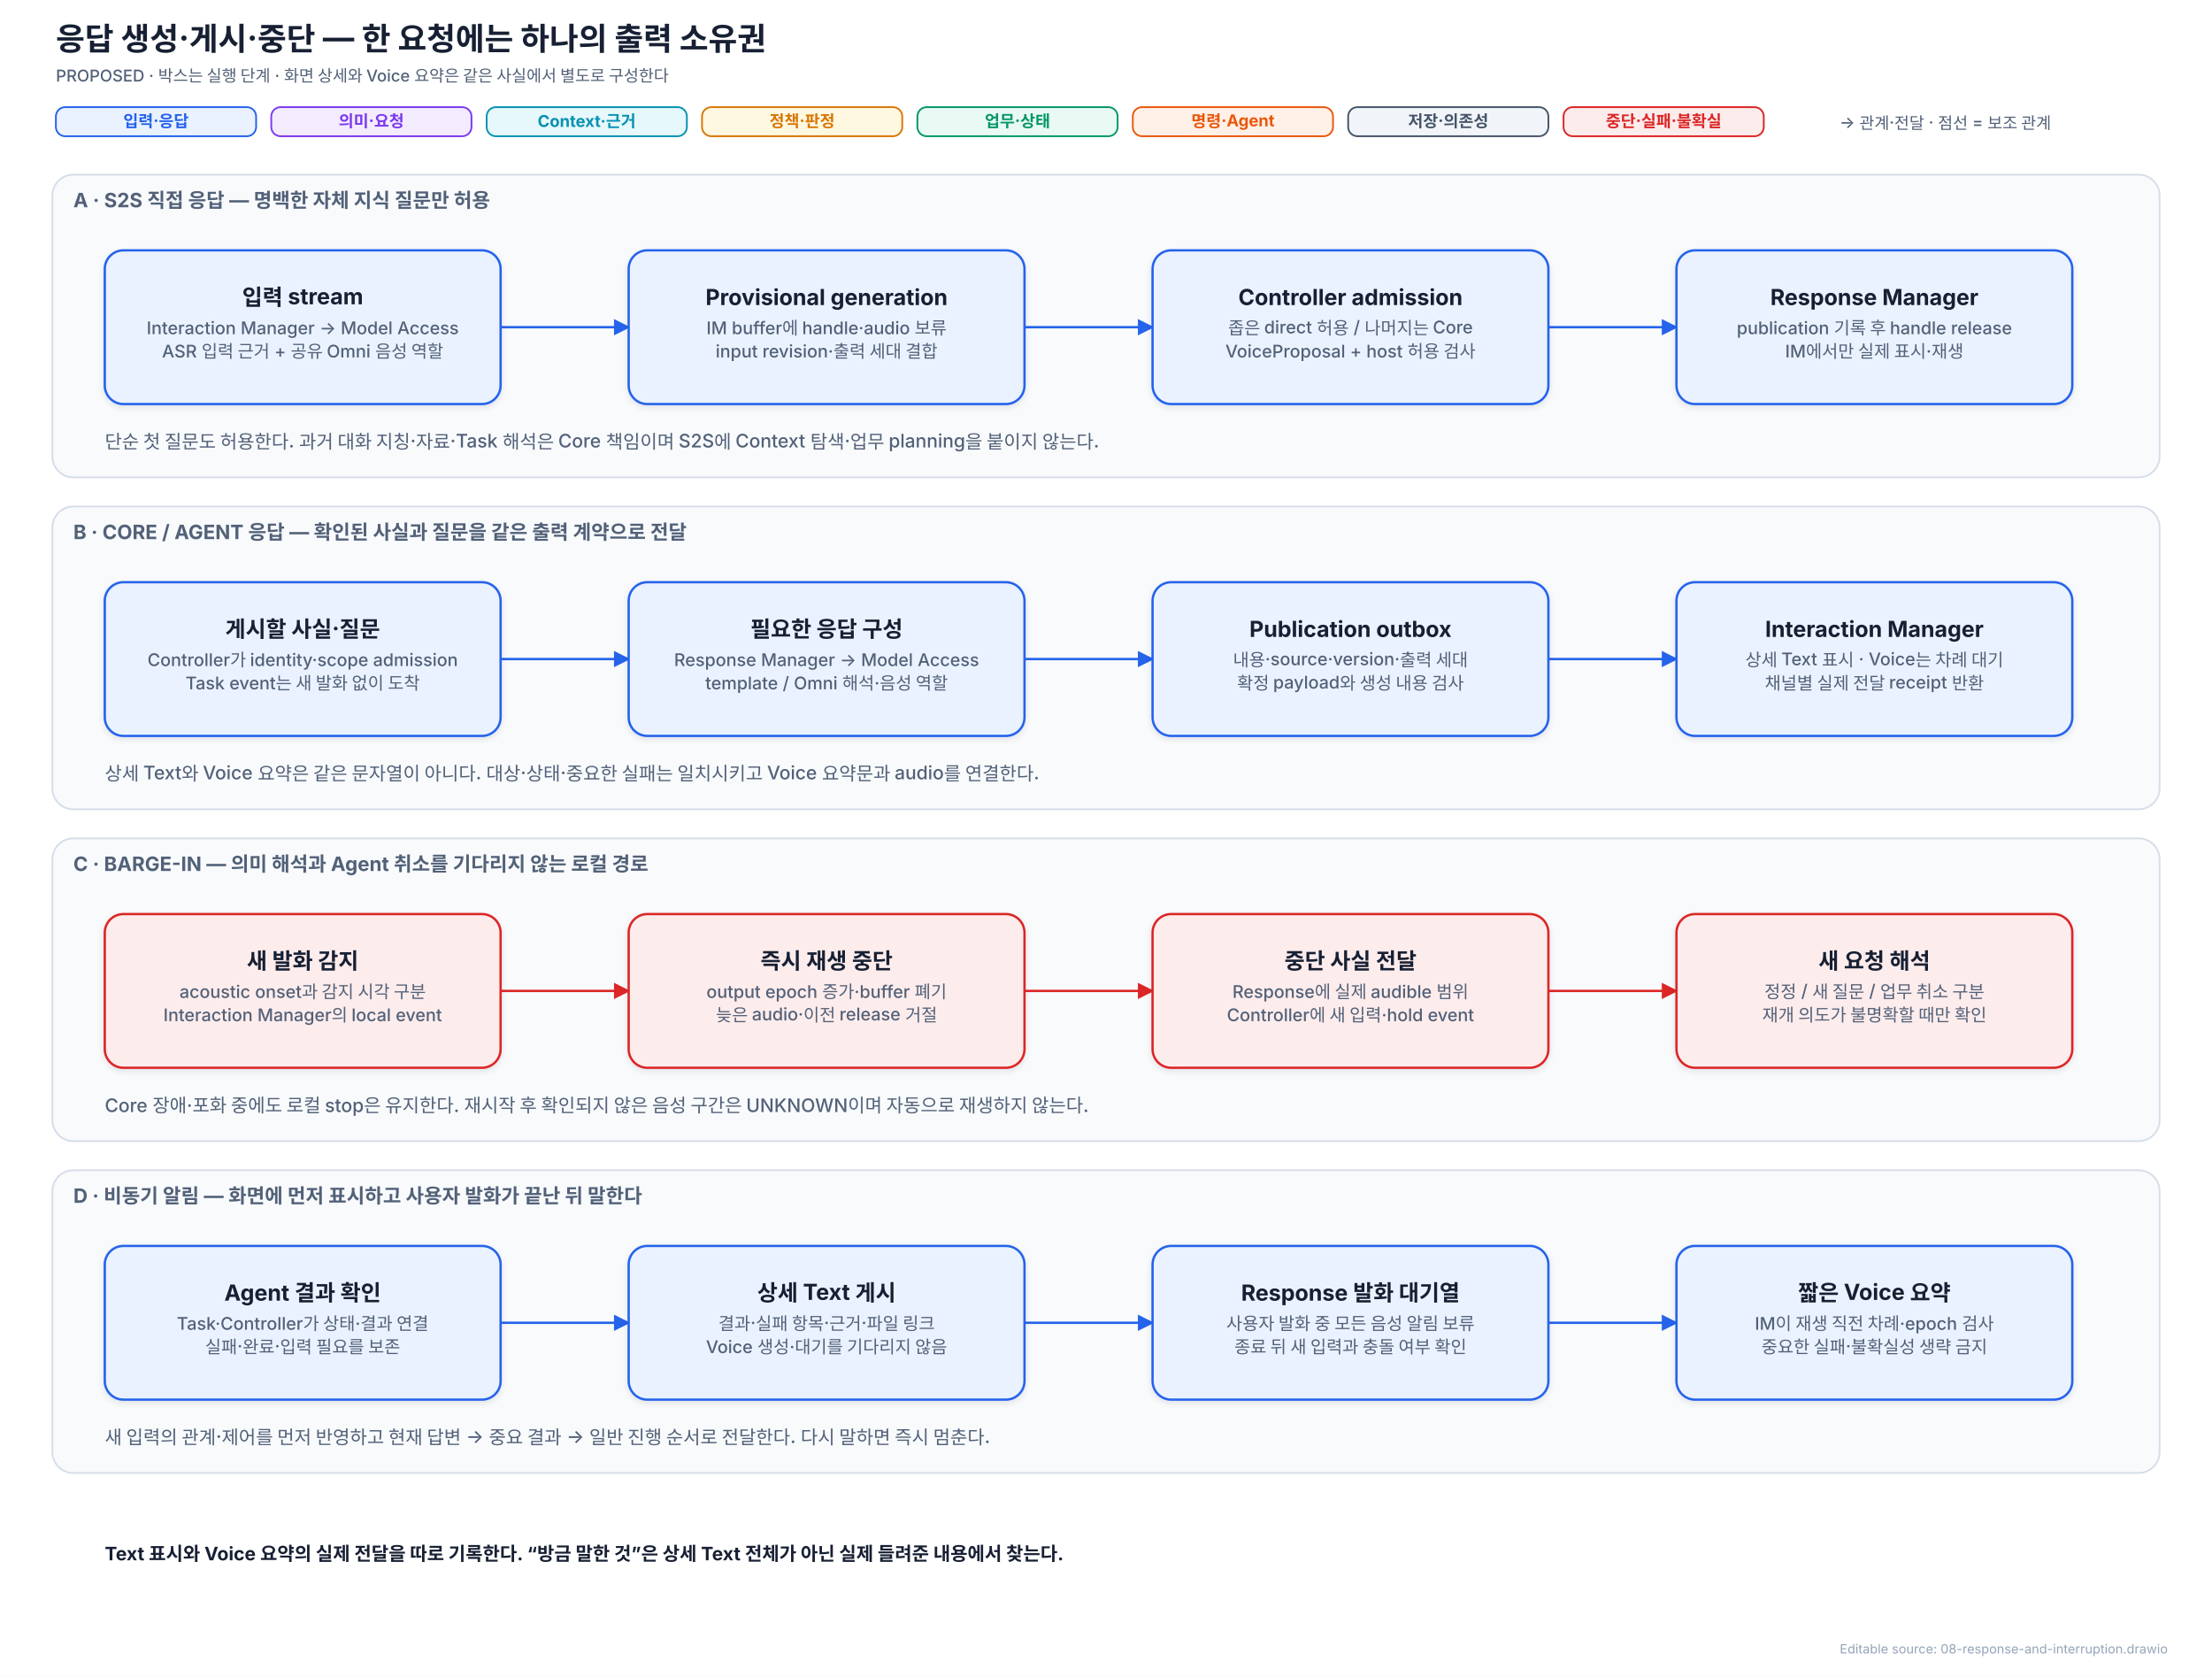
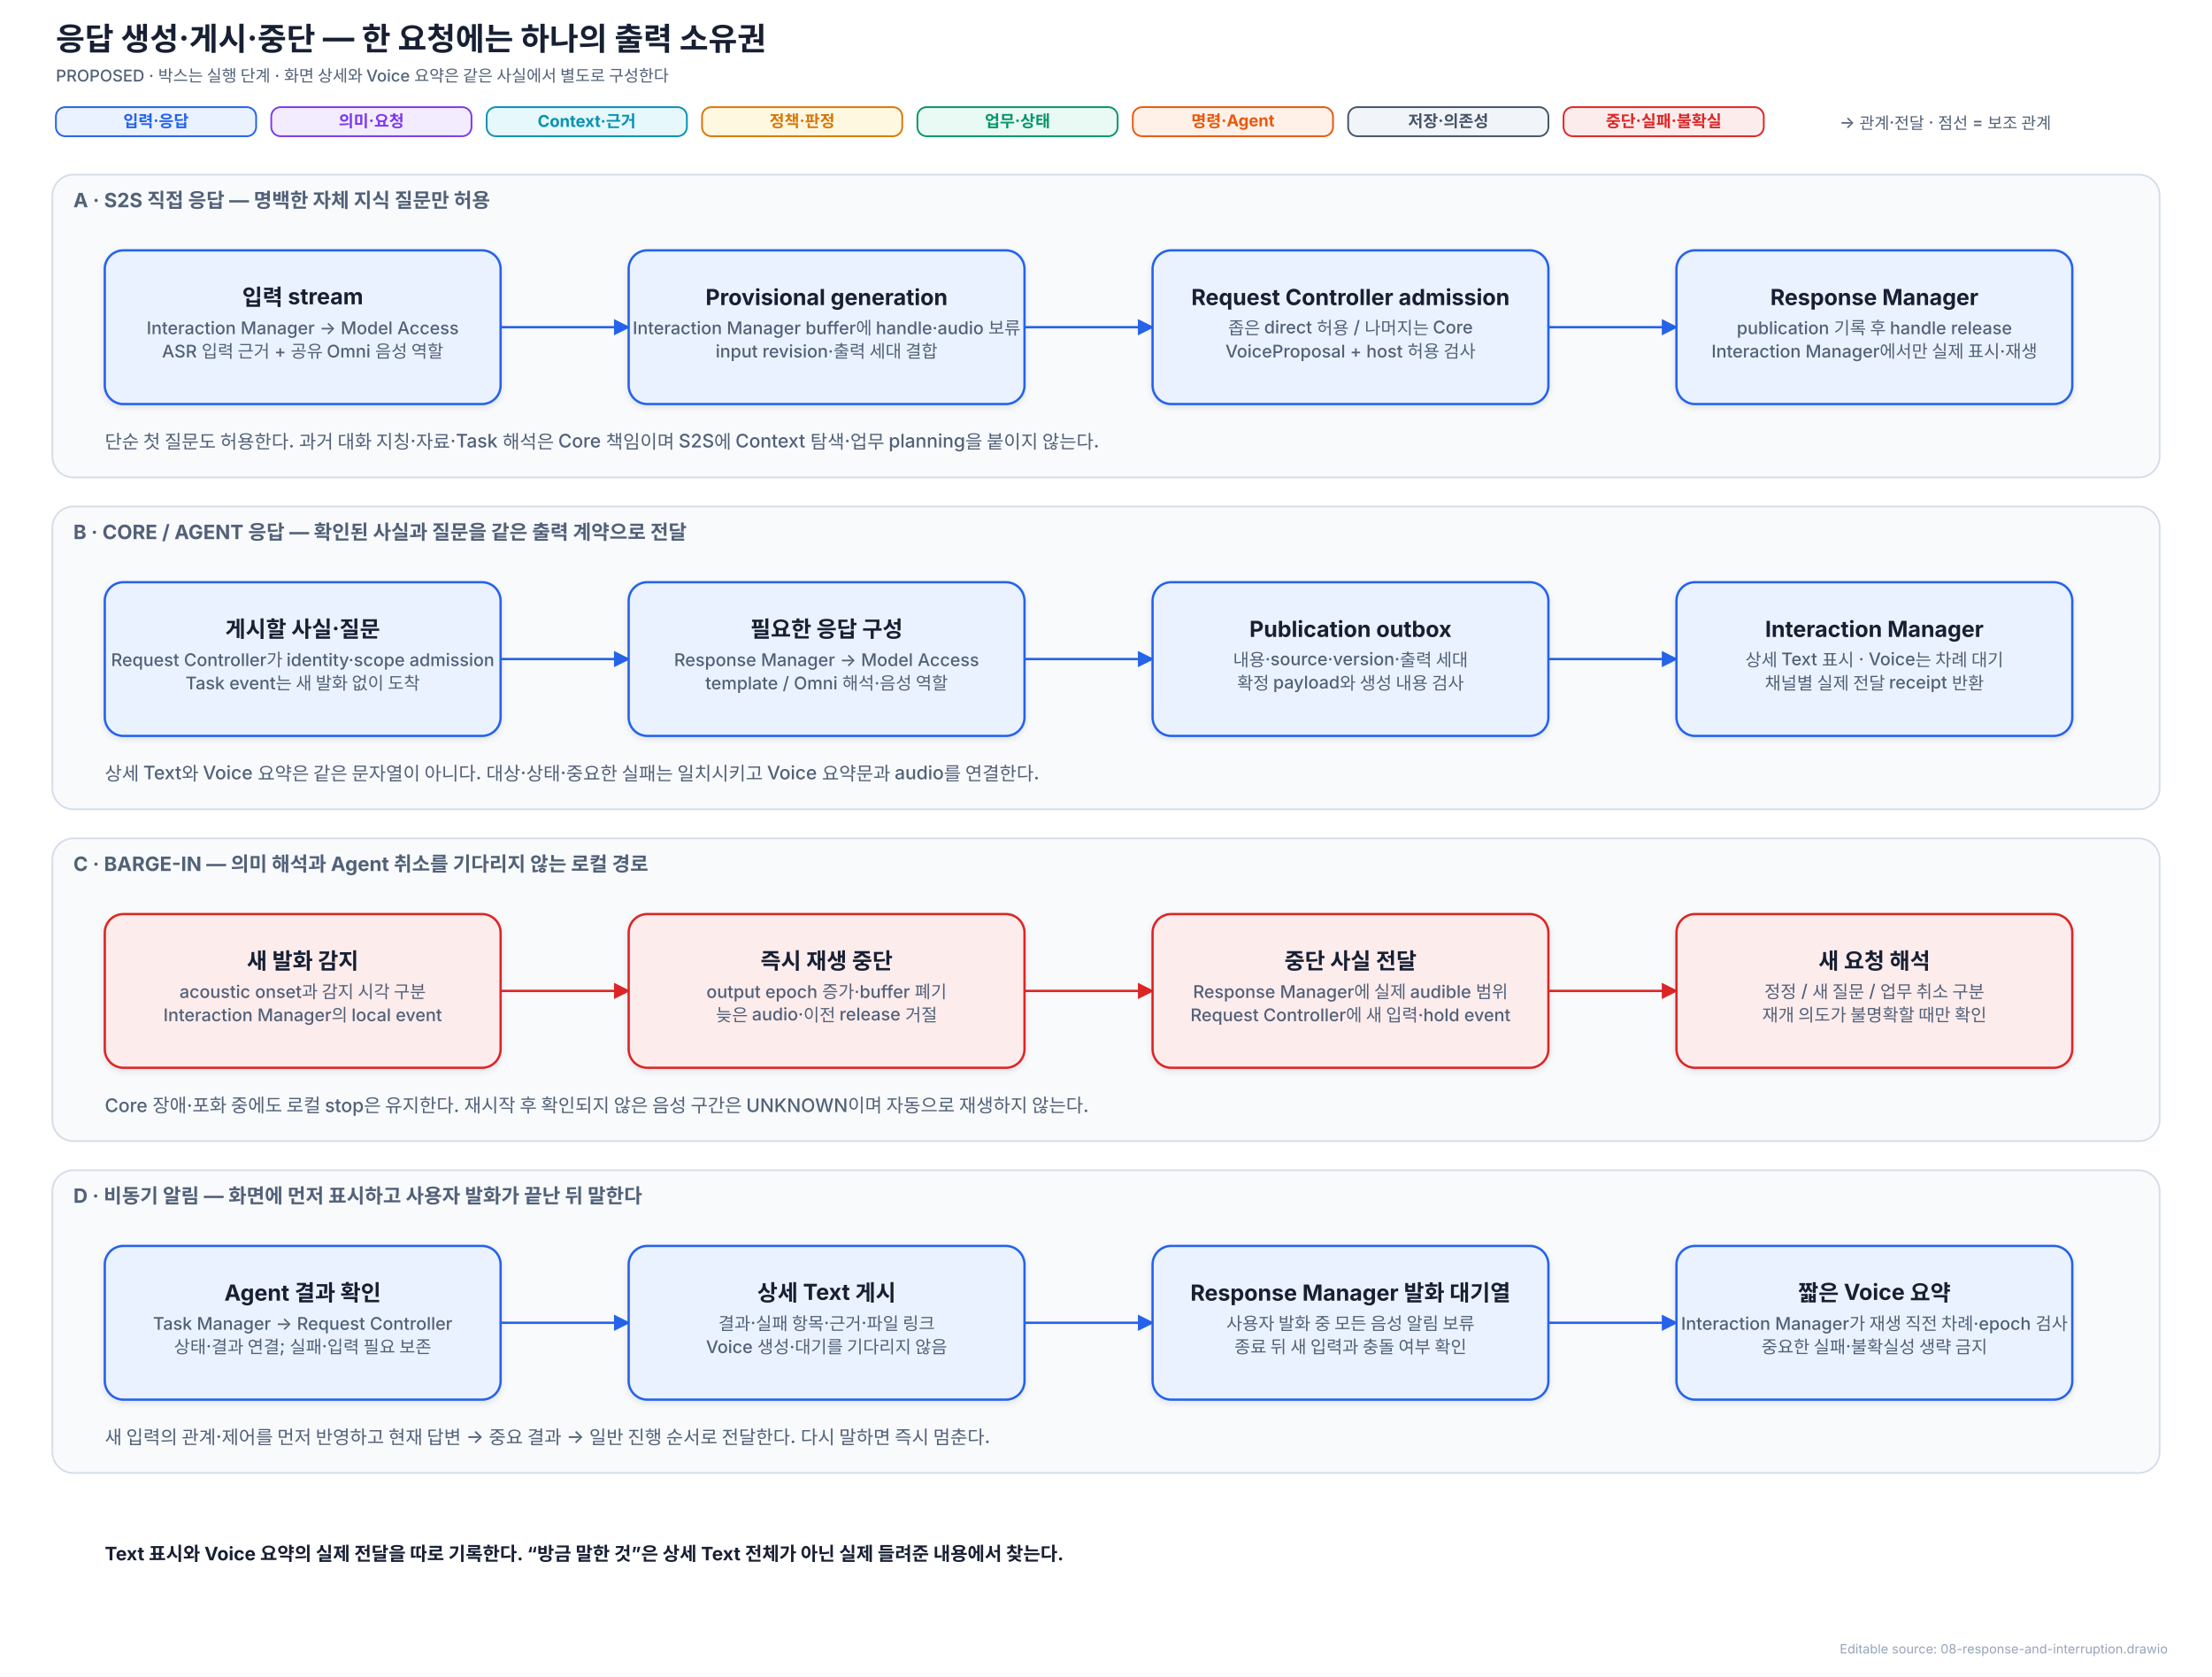
<svg xmlns="http://www.w3.org/2000/svg" width="1900" height="1440" viewBox="0 0 1900 1440" role="img" aria-labelledby="title desc">
  <defs>
    <marker id="arrow" viewBox="0 0 10 10" refX="9" refY="5" markerWidth="7" markerHeight="7" orient="auto-start-reverse">
      <path d="M 0 0 L 10 5 L 0 10 z" fill="#64748B" />
    </marker>
    <marker id="arrow-blue" viewBox="0 0 10 10" refX="9" refY="5" markerWidth="7" markerHeight="7" orient="auto-start-reverse">
      <path d="M 0 0 L 10 5 L 0 10 z" fill="#2563EB" />
    </marker>
    <marker id="arrow-cyan" viewBox="0 0 10 10" refX="9" refY="5" markerWidth="7" markerHeight="7" orient="auto-start-reverse">
      <path d="M 0 0 L 10 5 L 0 10 z" fill="#0891B2" />
    </marker>
    <marker id="arrow-purple" viewBox="0 0 10 10" refX="9" refY="5" markerWidth="7" markerHeight="7" orient="auto-start-reverse">
      <path d="M 0 0 L 10 5 L 0 10 z" fill="#7C3AED" />
    </marker>
    <marker id="arrow-green" viewBox="0 0 10 10" refX="9" refY="5" markerWidth="7" markerHeight="7" orient="auto-start-reverse">
      <path d="M 0 0 L 10 5 L 0 10 z" fill="#059669" />
    </marker>
    <marker id="arrow-orange" viewBox="0 0 10 10" refX="9" refY="5" markerWidth="7" markerHeight="7" orient="auto-start-reverse">
      <path d="M 0 0 L 10 5 L 0 10 z" fill="#EA580C" />
    </marker>
    <marker id="arrow-amber" viewBox="0 0 10 10" refX="9" refY="5" markerWidth="7" markerHeight="7" orient="auto-start-reverse">
      <path d="M 0 0 L 10 5 L 0 10 z" fill="#D97706" />
    </marker>
    <marker id="arrow-gray" viewBox="0 0 10 10" refX="9" refY="5" markerWidth="7" markerHeight="7" orient="auto-start-reverse">
      <path d="M 0 0 L 10 5 L 0 10 z" fill="#475569" />
    </marker>
    <marker id="arrow-red" viewBox="0 0 10 10" refX="9" refY="5" markerWidth="7" markerHeight="7" orient="auto-start-reverse">
      <path d="M 0 0 L 10 5 L 0 10 z" fill="#DC2626" />
    </marker>
    <filter id="shadow" x="-10%" y="-10%" width="120%" height="140%">
      <feDropShadow dx="0" dy="2" stdDeviation="3" flood-color="#0F172A" flood-opacity="0.10" />
    </filter>
  </defs>
  <rect width="1900" height="1440" fill="#FFFFFF" />
  <text x="48" y="43" font-family="Inter, Arial, sans-serif" font-size="27" font-weight="750" fill="#172033">응답 생성·게시·중단 — 한 요청에는 하나의 출력 소유권</text>
  <text x="48" y="70" font-family="Inter, Arial, sans-serif" font-size="14" font-weight="500" fill="#526178">PROPOSED · 박스는 실행 단계 · 화면 상세와 Voice 요약은 같은 사실에서 별도로 구성한다</text>
  <rect x="45" y="150" width="1810" height="260" rx="18" fill="#F8FAFC" stroke="#D5DDE9" stroke-width="1.5" />
  <text x="63" y="178" font-family="Inter, Arial, sans-serif" font-size="17" font-weight="750" fill="#526178">A · S2S 직접 응답 — 명백한 자체 지식 질문만 허용</text>
  <rect x="45" y="435" width="1810" height="260" rx="18" fill="#F8FAFC" stroke="#D5DDE9" stroke-width="1.5" />
  <text x="63" y="463" font-family="Inter, Arial, sans-serif" font-size="17" font-weight="750" fill="#526178">B · CORE / AGENT 응답 — 확인된 사실과 질문을 같은 출력 계약으로 전달</text>
  <rect x="45" y="720" width="1810" height="260" rx="18" fill="#F8FAFC" stroke="#D5DDE9" stroke-width="1.5" />
  <text x="63" y="748" font-family="Inter, Arial, sans-serif" font-size="17" font-weight="750" fill="#526178">C · BARGE-IN — 의미 해석과 Agent 취소를 기다리지 않는 로컬 경로</text>
  <rect x="45" y="1005" width="1810" height="260" rx="18" fill="#F8FAFC" stroke="#D5DDE9" stroke-width="1.5" />
  <text x="63" y="1033" font-family="Inter, Arial, sans-serif" font-size="17" font-weight="750" fill="#526178">D · 비동기 알림 — 화면에 먼저 표시하고 사용자 발화가 끝난 뒤 말한다</text>
  <polyline points="430,281.0 540,281.0" fill="none" stroke="#2563EB" stroke-width="2" stroke-linejoin="round" stroke-linecap="round" marker-end="url(#arrow-blue)" />
  <polyline points="880,281.0 990,281.0" fill="none" stroke="#2563EB" stroke-width="2" stroke-linejoin="round" stroke-linecap="round" marker-end="url(#arrow-blue)" />
  <polyline points="1330,281.0 1440,281.0" fill="none" stroke="#2563EB" stroke-width="2" stroke-linejoin="round" stroke-linecap="round" marker-end="url(#arrow-blue)" />
  <polyline points="430,566.0 540,566.0" fill="none" stroke="#2563EB" stroke-width="2" stroke-linejoin="round" stroke-linecap="round" marker-end="url(#arrow-blue)" />
  <polyline points="880,566.0 990,566.0" fill="none" stroke="#2563EB" stroke-width="2" stroke-linejoin="round" stroke-linecap="round" marker-end="url(#arrow-blue)" />
  <polyline points="1330,566.0 1440,566.0" fill="none" stroke="#2563EB" stroke-width="2" stroke-linejoin="round" stroke-linecap="round" marker-end="url(#arrow-blue)" />
  <polyline points="430,851.0 540,851.0" fill="none" stroke="#DC2626" stroke-width="2" stroke-linejoin="round" stroke-linecap="round" marker-end="url(#arrow-red)" />
  <polyline points="880,851.0 990,851.0" fill="none" stroke="#DC2626" stroke-width="2" stroke-linejoin="round" stroke-linecap="round" marker-end="url(#arrow-red)" />
  <polyline points="1330,851.0 1440,851.0" fill="none" stroke="#DC2626" stroke-width="2" stroke-linejoin="round" stroke-linecap="round" marker-end="url(#arrow-red)" />
  <polyline points="430,1136.0 540,1136.0" fill="none" stroke="#2563EB" stroke-width="2" stroke-linejoin="round" stroke-linecap="round" marker-end="url(#arrow-blue)" />
  <polyline points="880,1136.0 990,1136.0" fill="none" stroke="#2563EB" stroke-width="2" stroke-linejoin="round" stroke-linecap="round" marker-end="url(#arrow-blue)" />
  <polyline points="1330,1136.0 1440,1136.0" fill="none" stroke="#2563EB" stroke-width="2" stroke-linejoin="round" stroke-linecap="round" marker-end="url(#arrow-blue)" />
  <rect x="90" y="215" width="340" height="132" rx="16" fill="#EAF2FF" stroke="#2563EB" stroke-width="2" filter="url(#shadow)" />
  <g font-family="Inter, Arial, sans-serif">
    <text x="260.0" y="262.0" text-anchor="middle" font-size="19" font-weight="700" fill="#172033">입력 stream</text>
    <text x="260.0" y="287.0" text-anchor="middle" font-size="15" font-weight="500" fill="#526178">Interaction Manager → Model Access</text>
    <text x="260.0" y="307.0" text-anchor="middle" font-size="15" font-weight="500" fill="#526178">ASR 입력 근거 + 공유 Omni 음성 역할</text>
  </g>
  <rect x="540" y="215" width="340" height="132" rx="16" fill="#EAF2FF" stroke="#2563EB" stroke-width="2" filter="url(#shadow)" />
  <g font-family="Inter, Arial, sans-serif">
    <text x="710.0" y="262.0" text-anchor="middle" font-size="19" font-weight="700" fill="#172033">Provisional generation</text>
-     <text x="710.0" y="287.0" text-anchor="middle" font-size="15" font-weight="500" fill="#526178">IM buffer에 handle·audio 보류</text>
+     <text x="710.0" y="287.0" text-anchor="middle" font-size="15" font-weight="500" fill="#526178">Interaction Manager buffer에 handle·audio 보류</text>
    <text x="710.0" y="307.0" text-anchor="middle" font-size="15" font-weight="500" fill="#526178">input revision·출력 세대 결합</text>
  </g>
  <rect x="990" y="215" width="340" height="132" rx="16" fill="#EAF2FF" stroke="#2563EB" stroke-width="2" filter="url(#shadow)" />
  <g font-family="Inter, Arial, sans-serif">
-     <text x="1160.0" y="262.0" text-anchor="middle" font-size="19" font-weight="700" fill="#172033">Controller admission</text>
+     <text x="1160.0" y="262.0" text-anchor="middle" font-size="19" font-weight="700" fill="#172033">Request Controller admission</text>
    <text x="1160.0" y="287.0" text-anchor="middle" font-size="15" font-weight="500" fill="#526178">좁은 direct 허용 / 나머지는 Core</text>
    <text x="1160.0" y="307.0" text-anchor="middle" font-size="15" font-weight="500" fill="#526178">VoiceProposal + host 허용 검사</text>
  </g>
  <rect x="1440" y="215" width="340" height="132" rx="16" fill="#EAF2FF" stroke="#2563EB" stroke-width="2" filter="url(#shadow)" />
  <g font-family="Inter, Arial, sans-serif">
    <text x="1610.0" y="262.0" text-anchor="middle" font-size="19" font-weight="700" fill="#172033">Response Manager</text>
    <text x="1610.0" y="287.0" text-anchor="middle" font-size="15" font-weight="500" fill="#526178">publication 기록 후 handle release</text>
-     <text x="1610.0" y="307.0" text-anchor="middle" font-size="15" font-weight="500" fill="#526178">IM에서만 실제 표시·재생</text>
+     <text x="1610.0" y="307.0" text-anchor="middle" font-size="15" font-weight="500" fill="#526178">Interaction Manager에서만 실제 표시·재생</text>
  </g>
  <rect x="90" y="500" width="340" height="132" rx="16" fill="#EAF2FF" stroke="#2563EB" stroke-width="2" filter="url(#shadow)" />
  <g font-family="Inter, Arial, sans-serif">
    <text x="260.0" y="547.0" text-anchor="middle" font-size="19" font-weight="700" fill="#172033">게시할 사실·질문</text>
-     <text x="260.0" y="572.0" text-anchor="middle" font-size="15" font-weight="500" fill="#526178">Controller가 identity·scope admission</text>
+     <text x="260.0" y="572.0" text-anchor="middle" font-size="15" font-weight="500" fill="#526178">Request Controller가 identity·scope admission</text>
    <text x="260.0" y="592.0" text-anchor="middle" font-size="15" font-weight="500" fill="#526178">Task event는 새 발화 없이 도착</text>
  </g>
  <rect x="540" y="500" width="340" height="132" rx="16" fill="#EAF2FF" stroke="#2563EB" stroke-width="2" filter="url(#shadow)" />
  <g font-family="Inter, Arial, sans-serif">
    <text x="710.0" y="547.0" text-anchor="middle" font-size="19" font-weight="700" fill="#172033">필요한 응답 구성</text>
    <text x="710.0" y="572.0" text-anchor="middle" font-size="15" font-weight="500" fill="#526178">Response Manager → Model Access</text>
    <text x="710.0" y="592.0" text-anchor="middle" font-size="15" font-weight="500" fill="#526178">template / Omni 해석·음성 역할</text>
  </g>
  <rect x="990" y="500" width="340" height="132" rx="16" fill="#EAF2FF" stroke="#2563EB" stroke-width="2" filter="url(#shadow)" />
  <g font-family="Inter, Arial, sans-serif">
    <text x="1160.0" y="547.0" text-anchor="middle" font-size="19" font-weight="700" fill="#172033">Publication outbox</text>
    <text x="1160.0" y="572.0" text-anchor="middle" font-size="15" font-weight="500" fill="#526178">내용·source·version·출력 세대</text>
    <text x="1160.0" y="592.0" text-anchor="middle" font-size="15" font-weight="500" fill="#526178">확정 payload와 생성 내용 검사</text>
  </g>
  <rect x="1440" y="500" width="340" height="132" rx="16" fill="#EAF2FF" stroke="#2563EB" stroke-width="2" filter="url(#shadow)" />
  <g font-family="Inter, Arial, sans-serif">
    <text x="1610.0" y="547.0" text-anchor="middle" font-size="19" font-weight="700" fill="#172033">Interaction Manager</text>
    <text x="1610.0" y="572.0" text-anchor="middle" font-size="15" font-weight="500" fill="#526178">상세 Text 표시 · Voice는 차례 대기</text>
    <text x="1610.0" y="592.0" text-anchor="middle" font-size="15" font-weight="500" fill="#526178">채널별 실제 전달 receipt 반환</text>
  </g>
  <rect x="90" y="785" width="340" height="132" rx="16" fill="#FDECEC" stroke="#DC2626" stroke-width="2" filter="url(#shadow)" />
  <g font-family="Inter, Arial, sans-serif">
    <text x="260.0" y="832.0" text-anchor="middle" font-size="19" font-weight="700" fill="#172033">새 발화 감지</text>
    <text x="260.0" y="857.0" text-anchor="middle" font-size="15" font-weight="500" fill="#526178">acoustic onset과 감지 시각 구분</text>
    <text x="260.0" y="877.0" text-anchor="middle" font-size="15" font-weight="500" fill="#526178">Interaction Manager의 local event</text>
  </g>
  <rect x="540" y="785" width="340" height="132" rx="16" fill="#FDECEC" stroke="#DC2626" stroke-width="2" filter="url(#shadow)" />
  <g font-family="Inter, Arial, sans-serif">
    <text x="710.0" y="832.0" text-anchor="middle" font-size="19" font-weight="700" fill="#172033">즉시 재생 중단</text>
    <text x="710.0" y="857.0" text-anchor="middle" font-size="15" font-weight="500" fill="#526178">output epoch 증가·buffer 폐기</text>
    <text x="710.0" y="877.0" text-anchor="middle" font-size="15" font-weight="500" fill="#526178">늦은 audio·이전 release 거절</text>
  </g>
  <rect x="990" y="785" width="340" height="132" rx="16" fill="#FDECEC" stroke="#DC2626" stroke-width="2" filter="url(#shadow)" />
  <g font-family="Inter, Arial, sans-serif">
    <text x="1160.0" y="832.0" text-anchor="middle" font-size="19" font-weight="700" fill="#172033">중단 사실 전달</text>
-     <text x="1160.0" y="857.0" text-anchor="middle" font-size="15" font-weight="500" fill="#526178">Response에 실제 audible 범위</text>
-     <text x="1160.0" y="877.0" text-anchor="middle" font-size="15" font-weight="500" fill="#526178">Controller에 새 입력·hold event</text>
+     <text x="1160.0" y="857.0" text-anchor="middle" font-size="15" font-weight="500" fill="#526178">Response Manager에 실제 audible 범위</text>
+     <text x="1160.0" y="877.0" text-anchor="middle" font-size="15" font-weight="500" fill="#526178">Request Controller에 새 입력·hold event</text>
  </g>
  <rect x="1440" y="785" width="340" height="132" rx="16" fill="#FDECEC" stroke="#DC2626" stroke-width="2" filter="url(#shadow)" />
  <g font-family="Inter, Arial, sans-serif">
    <text x="1610.0" y="832.0" text-anchor="middle" font-size="19" font-weight="700" fill="#172033">새 요청 해석</text>
    <text x="1610.0" y="857.0" text-anchor="middle" font-size="15" font-weight="500" fill="#526178">정정 / 새 질문 / 업무 취소 구분</text>
    <text x="1610.0" y="877.0" text-anchor="middle" font-size="15" font-weight="500" fill="#526178">재개 의도가 불명확할 때만 확인</text>
  </g>
  <rect x="90" y="1070" width="340" height="132" rx="16" fill="#EAF2FF" stroke="#2563EB" stroke-width="2" filter="url(#shadow)" />
  <g font-family="Inter, Arial, sans-serif">
    <text x="260.0" y="1117.0" text-anchor="middle" font-size="19" font-weight="700" fill="#172033">Agent 결과 확인</text>
-     <text x="260.0" y="1142.0" text-anchor="middle" font-size="15" font-weight="500" fill="#526178">Task·Controller가 상태·결과 연결</text>
-     <text x="260.0" y="1162.0" text-anchor="middle" font-size="15" font-weight="500" fill="#526178">실패·완료·입력 필요를 보존</text>
+     <text x="260.0" y="1142.0" text-anchor="middle" font-size="15" font-weight="500" fill="#526178">Task Manager → Request Controller</text>
+     <text x="260.0" y="1162.0" text-anchor="middle" font-size="15" font-weight="500" fill="#526178">상태·결과 연결; 실패·입력 필요 보존</text>
  </g>
  <rect x="540" y="1070" width="340" height="132" rx="16" fill="#EAF2FF" stroke="#2563EB" stroke-width="2" filter="url(#shadow)" />
  <g font-family="Inter, Arial, sans-serif">
    <text x="710.0" y="1117.0" text-anchor="middle" font-size="19" font-weight="700" fill="#172033">상세 Text 게시</text>
    <text x="710.0" y="1142.0" text-anchor="middle" font-size="15" font-weight="500" fill="#526178">결과·실패 항목·근거·파일 링크</text>
    <text x="710.0" y="1162.0" text-anchor="middle" font-size="15" font-weight="500" fill="#526178">Voice 생성·대기를 기다리지 않음</text>
  </g>
  <rect x="990" y="1070" width="340" height="132" rx="16" fill="#EAF2FF" stroke="#2563EB" stroke-width="2" filter="url(#shadow)" />
  <g font-family="Inter, Arial, sans-serif">
-     <text x="1160.0" y="1117.0" text-anchor="middle" font-size="19" font-weight="700" fill="#172033">Response 발화 대기열</text>
+     <text x="1160.0" y="1117.0" text-anchor="middle" font-size="19" font-weight="700" fill="#172033">Response Manager 발화 대기열</text>
    <text x="1160.0" y="1142.0" text-anchor="middle" font-size="15" font-weight="500" fill="#526178">사용자 발화 중 모든 음성 알림 보류</text>
    <text x="1160.0" y="1162.0" text-anchor="middle" font-size="15" font-weight="500" fill="#526178">종료 뒤 새 입력과 충돌 여부 확인</text>
  </g>
  <rect x="1440" y="1070" width="340" height="132" rx="16" fill="#EAF2FF" stroke="#2563EB" stroke-width="2" filter="url(#shadow)" />
  <g font-family="Inter, Arial, sans-serif">
    <text x="1610.0" y="1117.0" text-anchor="middle" font-size="19" font-weight="700" fill="#172033">짧은 Voice 요약</text>
-     <text x="1610.0" y="1142.0" text-anchor="middle" font-size="15" font-weight="500" fill="#526178">IM이 재생 직전 차례·epoch 검사</text>
+     <text x="1610.0" y="1142.0" text-anchor="middle" font-size="15" font-weight="500" fill="#526178">Interaction Manager가 재생 직전 차례·epoch 검사</text>
    <text x="1610.0" y="1162.0" text-anchor="middle" font-size="15" font-weight="500" fill="#526178">중요한 실패·불확실성 생략 금지</text>
  </g>
  <text x="1580" y="110" text-anchor="start" font-family="Inter, Arial, sans-serif" font-size="14" font-weight="500" fill="#526178">→ 관계·전달  ·  점선 = 보조 관계</text>
  <text x="90" y="385" text-anchor="start" font-family="Inter, Arial, sans-serif" font-size="16" font-weight="500" fill="#526178">단순 첫 질문도 허용한다. 과거 대화 지칭·자료·Task 해석은 Core 책임이며 S2S에 Context 탐색·업무 planning을 붙이지 않는다.</text>
  <text x="90" y="670" text-anchor="start" font-family="Inter, Arial, sans-serif" font-size="16" font-weight="500" fill="#526178">상세 Text와 Voice 요약은 같은 문자열이 아니다. 대상·상태·중요한 실패는 일치시키고 Voice 요약문과 audio를 연결한다.</text>
  <text x="90" y="955" text-anchor="start" font-family="Inter, Arial, sans-serif" font-size="16" font-weight="500" fill="#526178">Core 장애·포화 중에도 로컬 stop은 유지한다. 재시작 후 확인되지 않은 음성 구간은 UNKNOWN이며 자동으로 재생하지 않는다.</text>
  <text x="90" y="1240" text-anchor="start" font-family="Inter, Arial, sans-serif" font-size="16" font-weight="500" fill="#526178">새 입력의 관계·제어를 먼저 반영하고 현재 답변 → 중요 결과 → 일반 진행 순서로 전달한다. 다시 말하면 즉시 멈춘다.</text>
  <text x="90" y="1340" text-anchor="start" font-family="Inter, Arial, sans-serif" font-size="16" font-weight="700" fill="#172033">Text 표시와 Voice 요약의 실제 전달을 따로 기록한다. “방금 말한 것”은 상세 Text 전체가 아닌 실제 들려준 내용에서 찾는다.</text>
  <rect x="48" y="92" width="172" height="25" rx="8" fill="#EAF2FF" stroke="#2563EB" stroke-width="1.5" />
  <text x="134.0" y="109" text-anchor="middle" font-family="Inter, Arial, sans-serif" font-size="14" font-weight="700" fill="#2563EB">입력·응답</text>
  <rect x="233" y="92" width="172" height="25" rx="8" fill="#F3ECFF" stroke="#7C3AED" stroke-width="1.5" />
  <text x="319.0" y="109" text-anchor="middle" font-family="Inter, Arial, sans-serif" font-size="14" font-weight="700" fill="#7C3AED">의미·요청</text>
  <rect x="418" y="92" width="172" height="25" rx="8" fill="#E6F8FB" stroke="#0891B2" stroke-width="1.5" />
  <text x="504.0" y="109" text-anchor="middle" font-family="Inter, Arial, sans-serif" font-size="14" font-weight="700" fill="#0891B2">Context·근거</text>
  <rect x="603" y="92" width="172" height="25" rx="8" fill="#FFF8E1" stroke="#D97706" stroke-width="1.5" />
  <text x="689.0" y="109" text-anchor="middle" font-family="Inter, Arial, sans-serif" font-size="14" font-weight="700" fill="#D97706">정책·판정</text>
  <rect x="788" y="92" width="172" height="25" rx="8" fill="#E9F9F3" stroke="#059669" stroke-width="1.5" />
  <text x="874.0" y="109" text-anchor="middle" font-family="Inter, Arial, sans-serif" font-size="14" font-weight="700" fill="#059669">업무·상태</text>
  <rect x="973" y="92" width="172" height="25" rx="8" fill="#FFF1E8" stroke="#EA580C" stroke-width="1.5" />
  <text x="1059.0" y="109" text-anchor="middle" font-family="Inter, Arial, sans-serif" font-size="14" font-weight="700" fill="#EA580C">명령·Agent</text>
  <rect x="1158" y="92" width="172" height="25" rx="8" fill="#F1F5F9" stroke="#475569" stroke-width="1.5" />
  <text x="1244.0" y="109" text-anchor="middle" font-family="Inter, Arial, sans-serif" font-size="14" font-weight="700" fill="#475569">저장·의존성</text>
  <rect x="1343" y="92" width="172" height="25" rx="8" fill="#FDECEC" stroke="#DC2626" stroke-width="1.5" />
  <text x="1429.0" y="109" text-anchor="middle" font-family="Inter, Arial, sans-serif" font-size="14" font-weight="700" fill="#DC2626">중단·실패·불확실</text>
  <text x="1862" y="1420" text-anchor="end" font-family="Inter, Arial, sans-serif" font-size="11" fill="#94A3B8">Editable source: 08-response-and-interruption.drawio</text>
</svg>
